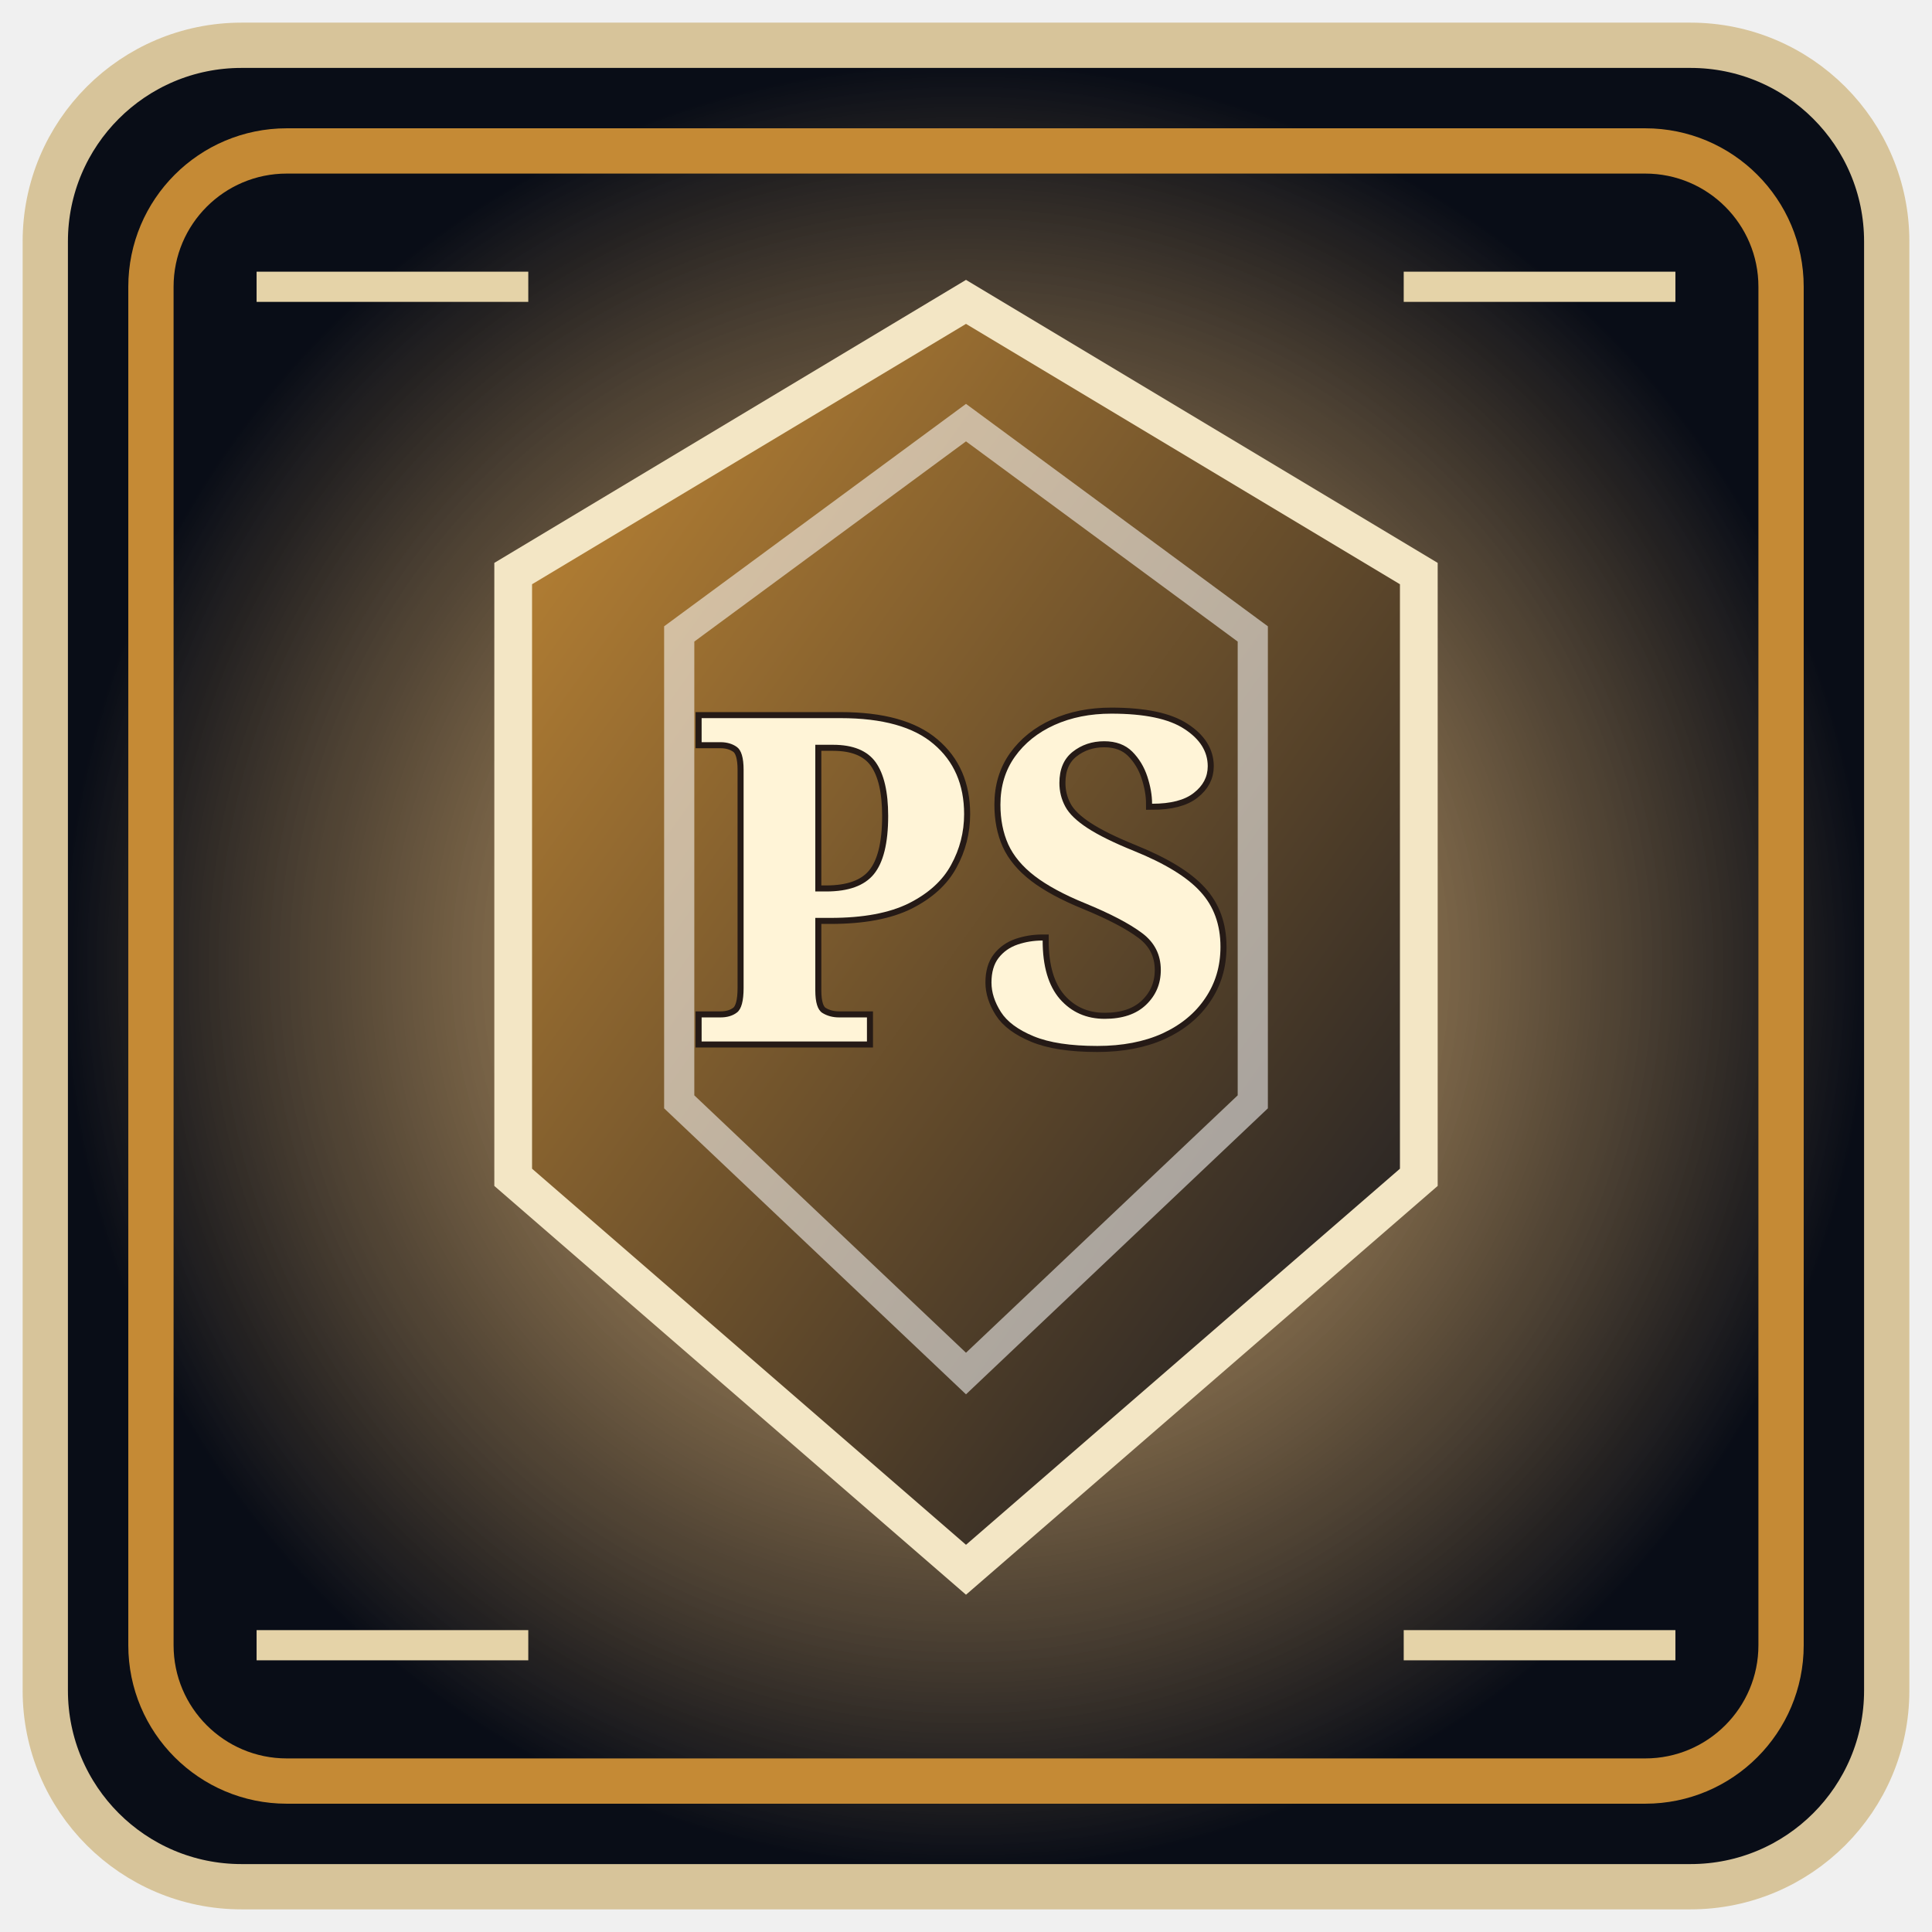
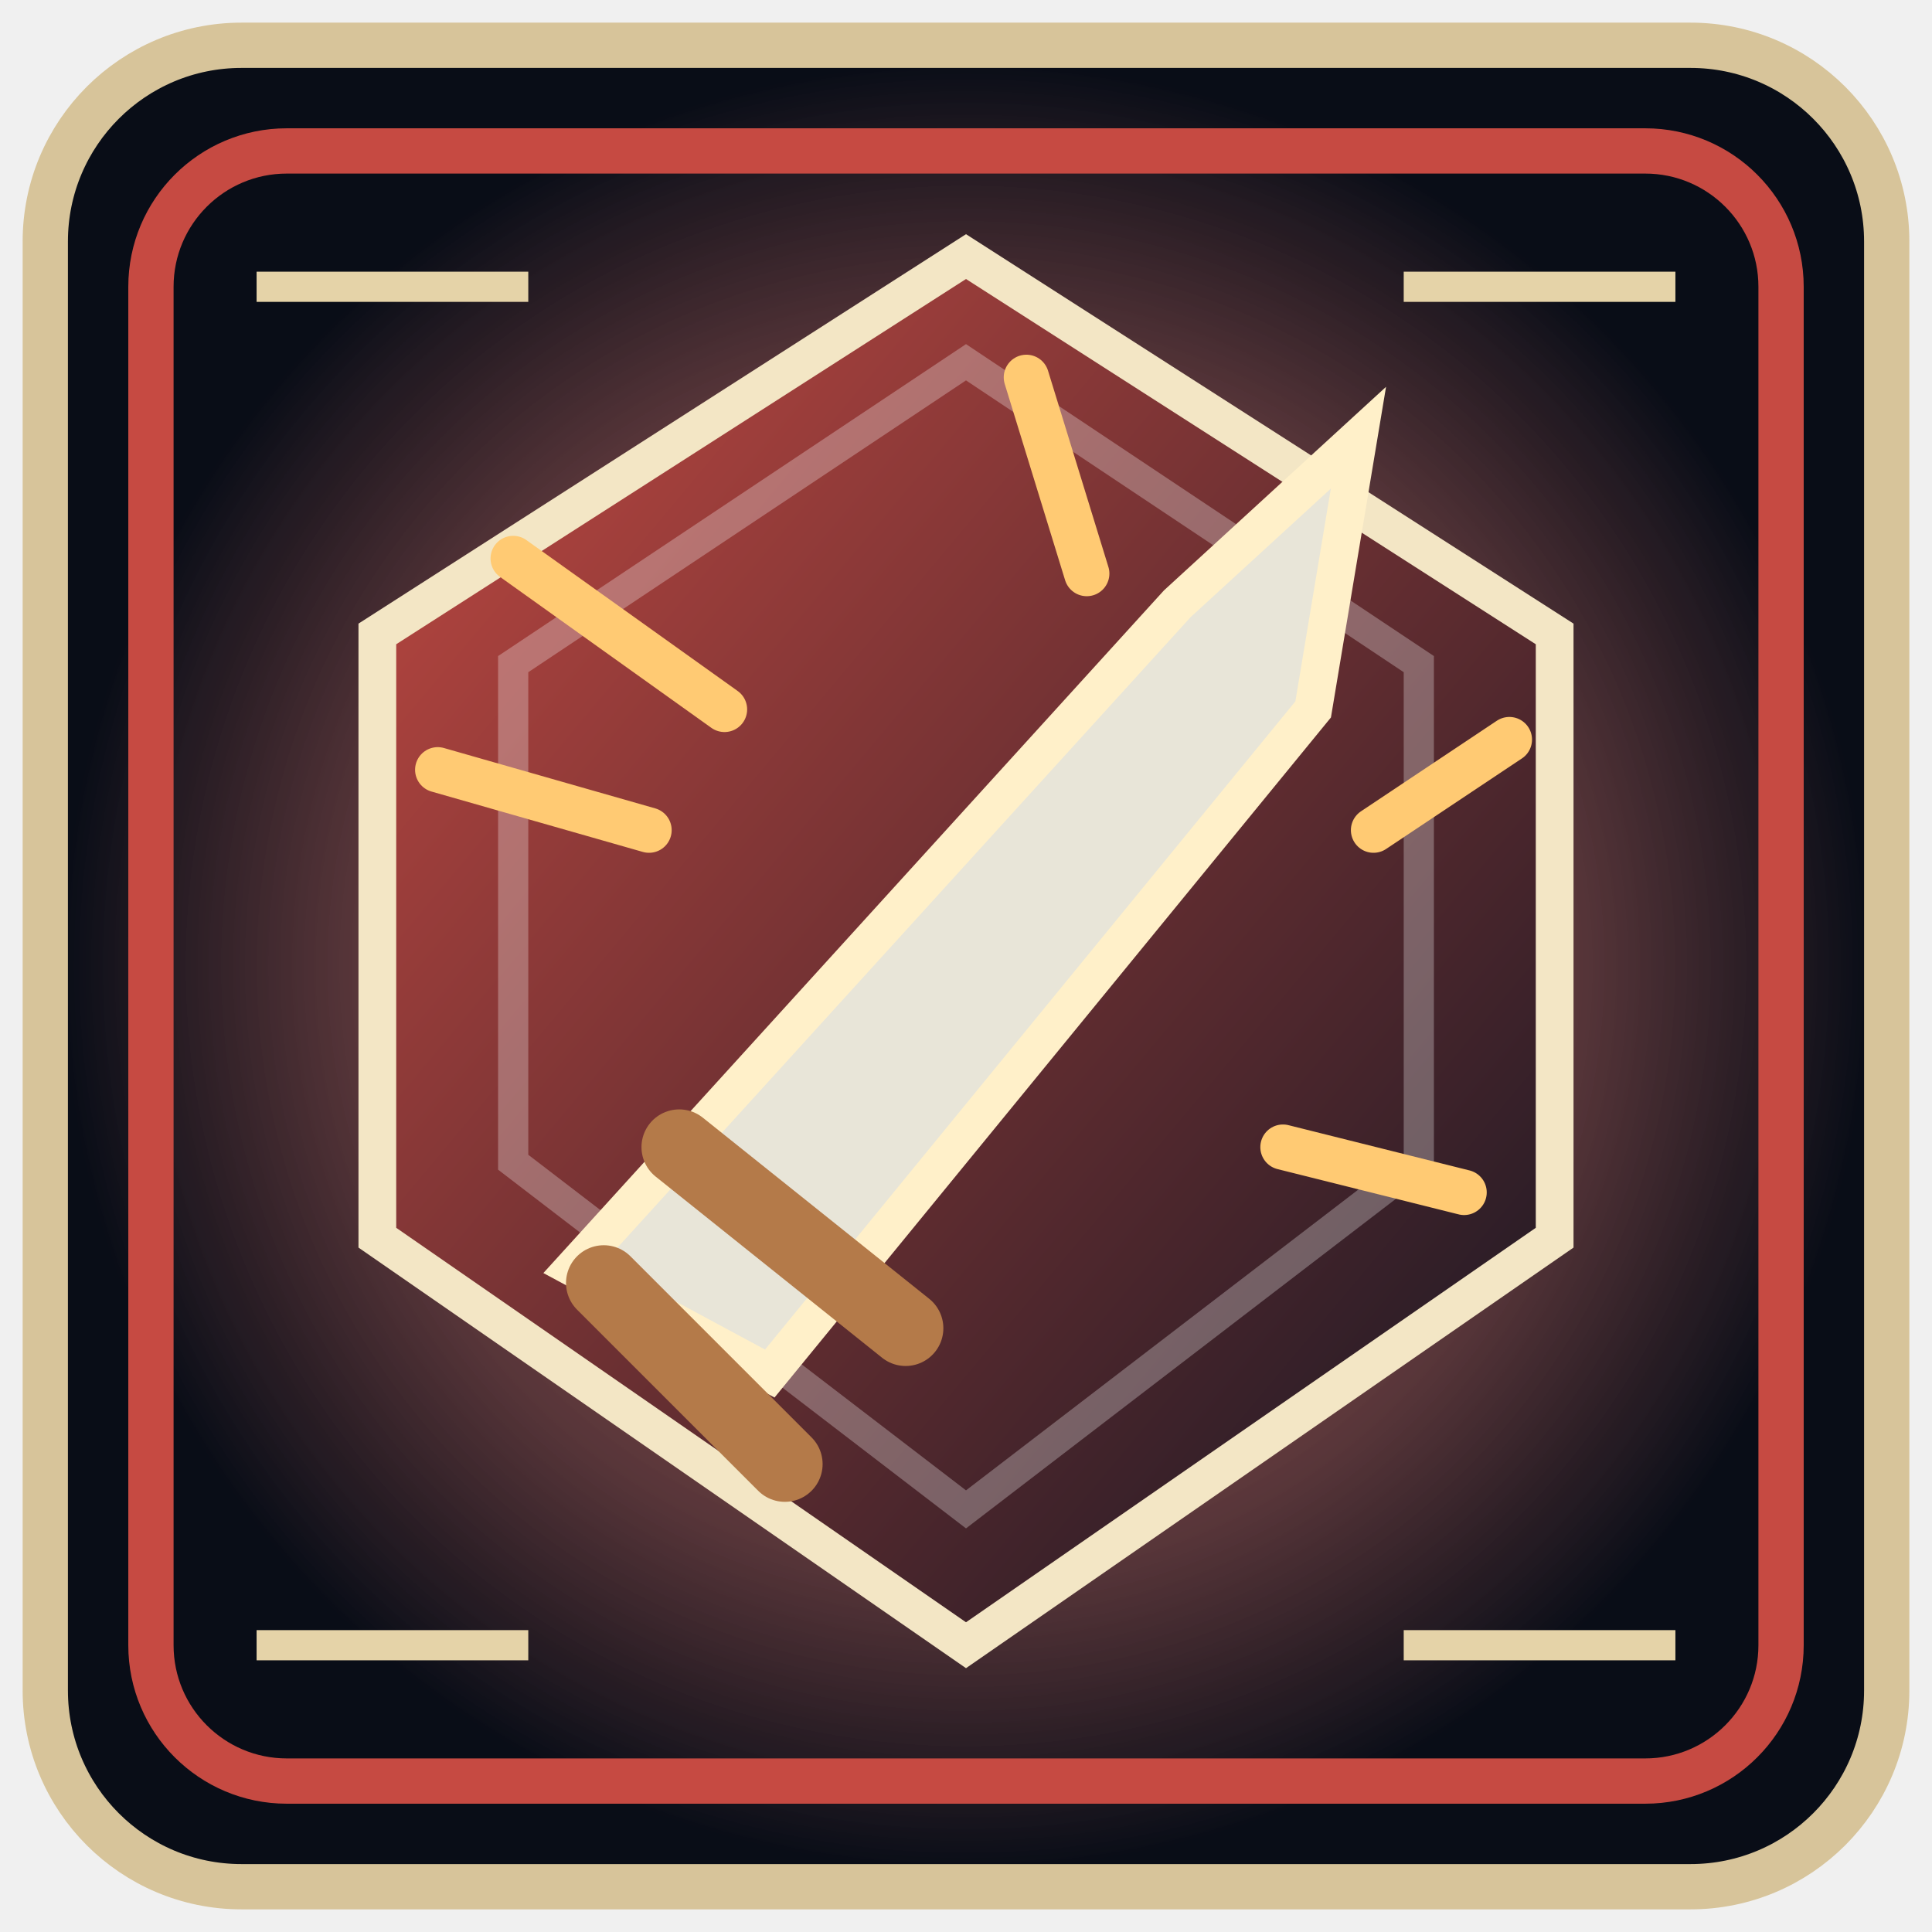
<svg xmlns="http://www.w3.org/2000/svg" width="128" height="128" viewBox="0 0 128 128">
  <defs>
-     <linearGradient id="g" x1="0" y1="0" x2="1" y2="1">
-       <stop stop-color="#c58a35" />
+     <linearGradient id="bg" x1="0" y1="0" x2="1" y2="1">
+       <stop stop-color="#c64a42" />
      <stop offset="1" stop-color="#101522" />
    </linearGradient>
-     <radialGradient id="r">
-       <stop stop-color="#c58a35" stop-opacity=".65" />
+     <radialGradient id="glow">
+       <stop stop-color="#c64a42" stop-opacity=".7" />
      <stop offset="1" stop-color="#090d17" />
    </radialGradient>
  </defs>
-   <rect x="3" y="3" width="122" height="122" rx="13" fill="url(#r)" stroke="#d7c49a" stroke-width="3" />
-   <rect x="10" y="10" width="108" height="108" rx="9" fill="none" stroke="#c58a35" stroke-width="3" />
-   <path d="M64 20 94 38 94 78 64 104 34 78 34 38Z" fill="url(#g)" stroke="#f3e6c5" stroke-width="2.5" />
-   <path d="M64 28 83 42 83 73 64 91 45 73 45 42Z" fill="none" stroke="#fff" stroke-opacity=".55" stroke-width="2" />
-   <text x="64" y="69" text-anchor="middle" font-family="serif" font-size="30" font-weight="bold" fill="#fff4d7" stroke="#251a16" stroke-width=".8" paint-order="stroke">PS</text>
+   <rect x="3" y="3" width="122" height="122" rx="13" fill="url(#glow)" stroke="#d7c49a" stroke-width="3" />
+   <rect x="10" y="10" width="108" height="108" rx="9" fill="none" stroke="#c64a42" stroke-width="3" />
+   <path d="M64 17 103 42 103 82 64 109 25 82 25 42Z" fill="url(#bg)" stroke="#f3e6c5" stroke-width="2.5" />
+   <path d="M64 24 94 44 94 77 64 100 34 77 34 44Z" fill="none" stroke="#fff" stroke-opacity=".28" stroke-width="2" />
+   <path d="M38 84 78 40 90 29 87 47 51 91Z" fill="#e8e5d8" stroke="#fff0c9" stroke-width="2.5" />
+   <path d="m45 76 15 12m-20-3 12 12" stroke="#b47a49" stroke-width="5" stroke-linecap="round" />
+   <path d="M29 51 43 55M34 37l14 10M68 25l4 13M91 55l9-6M85 76l12 3" stroke="#ffca73" stroke-width="3" stroke-linecap="round" />
  <path d="M17 19h18M93 109h18M17 109h18M93 19h18" stroke="#e5d3a8" stroke-width="2" />
</svg>
